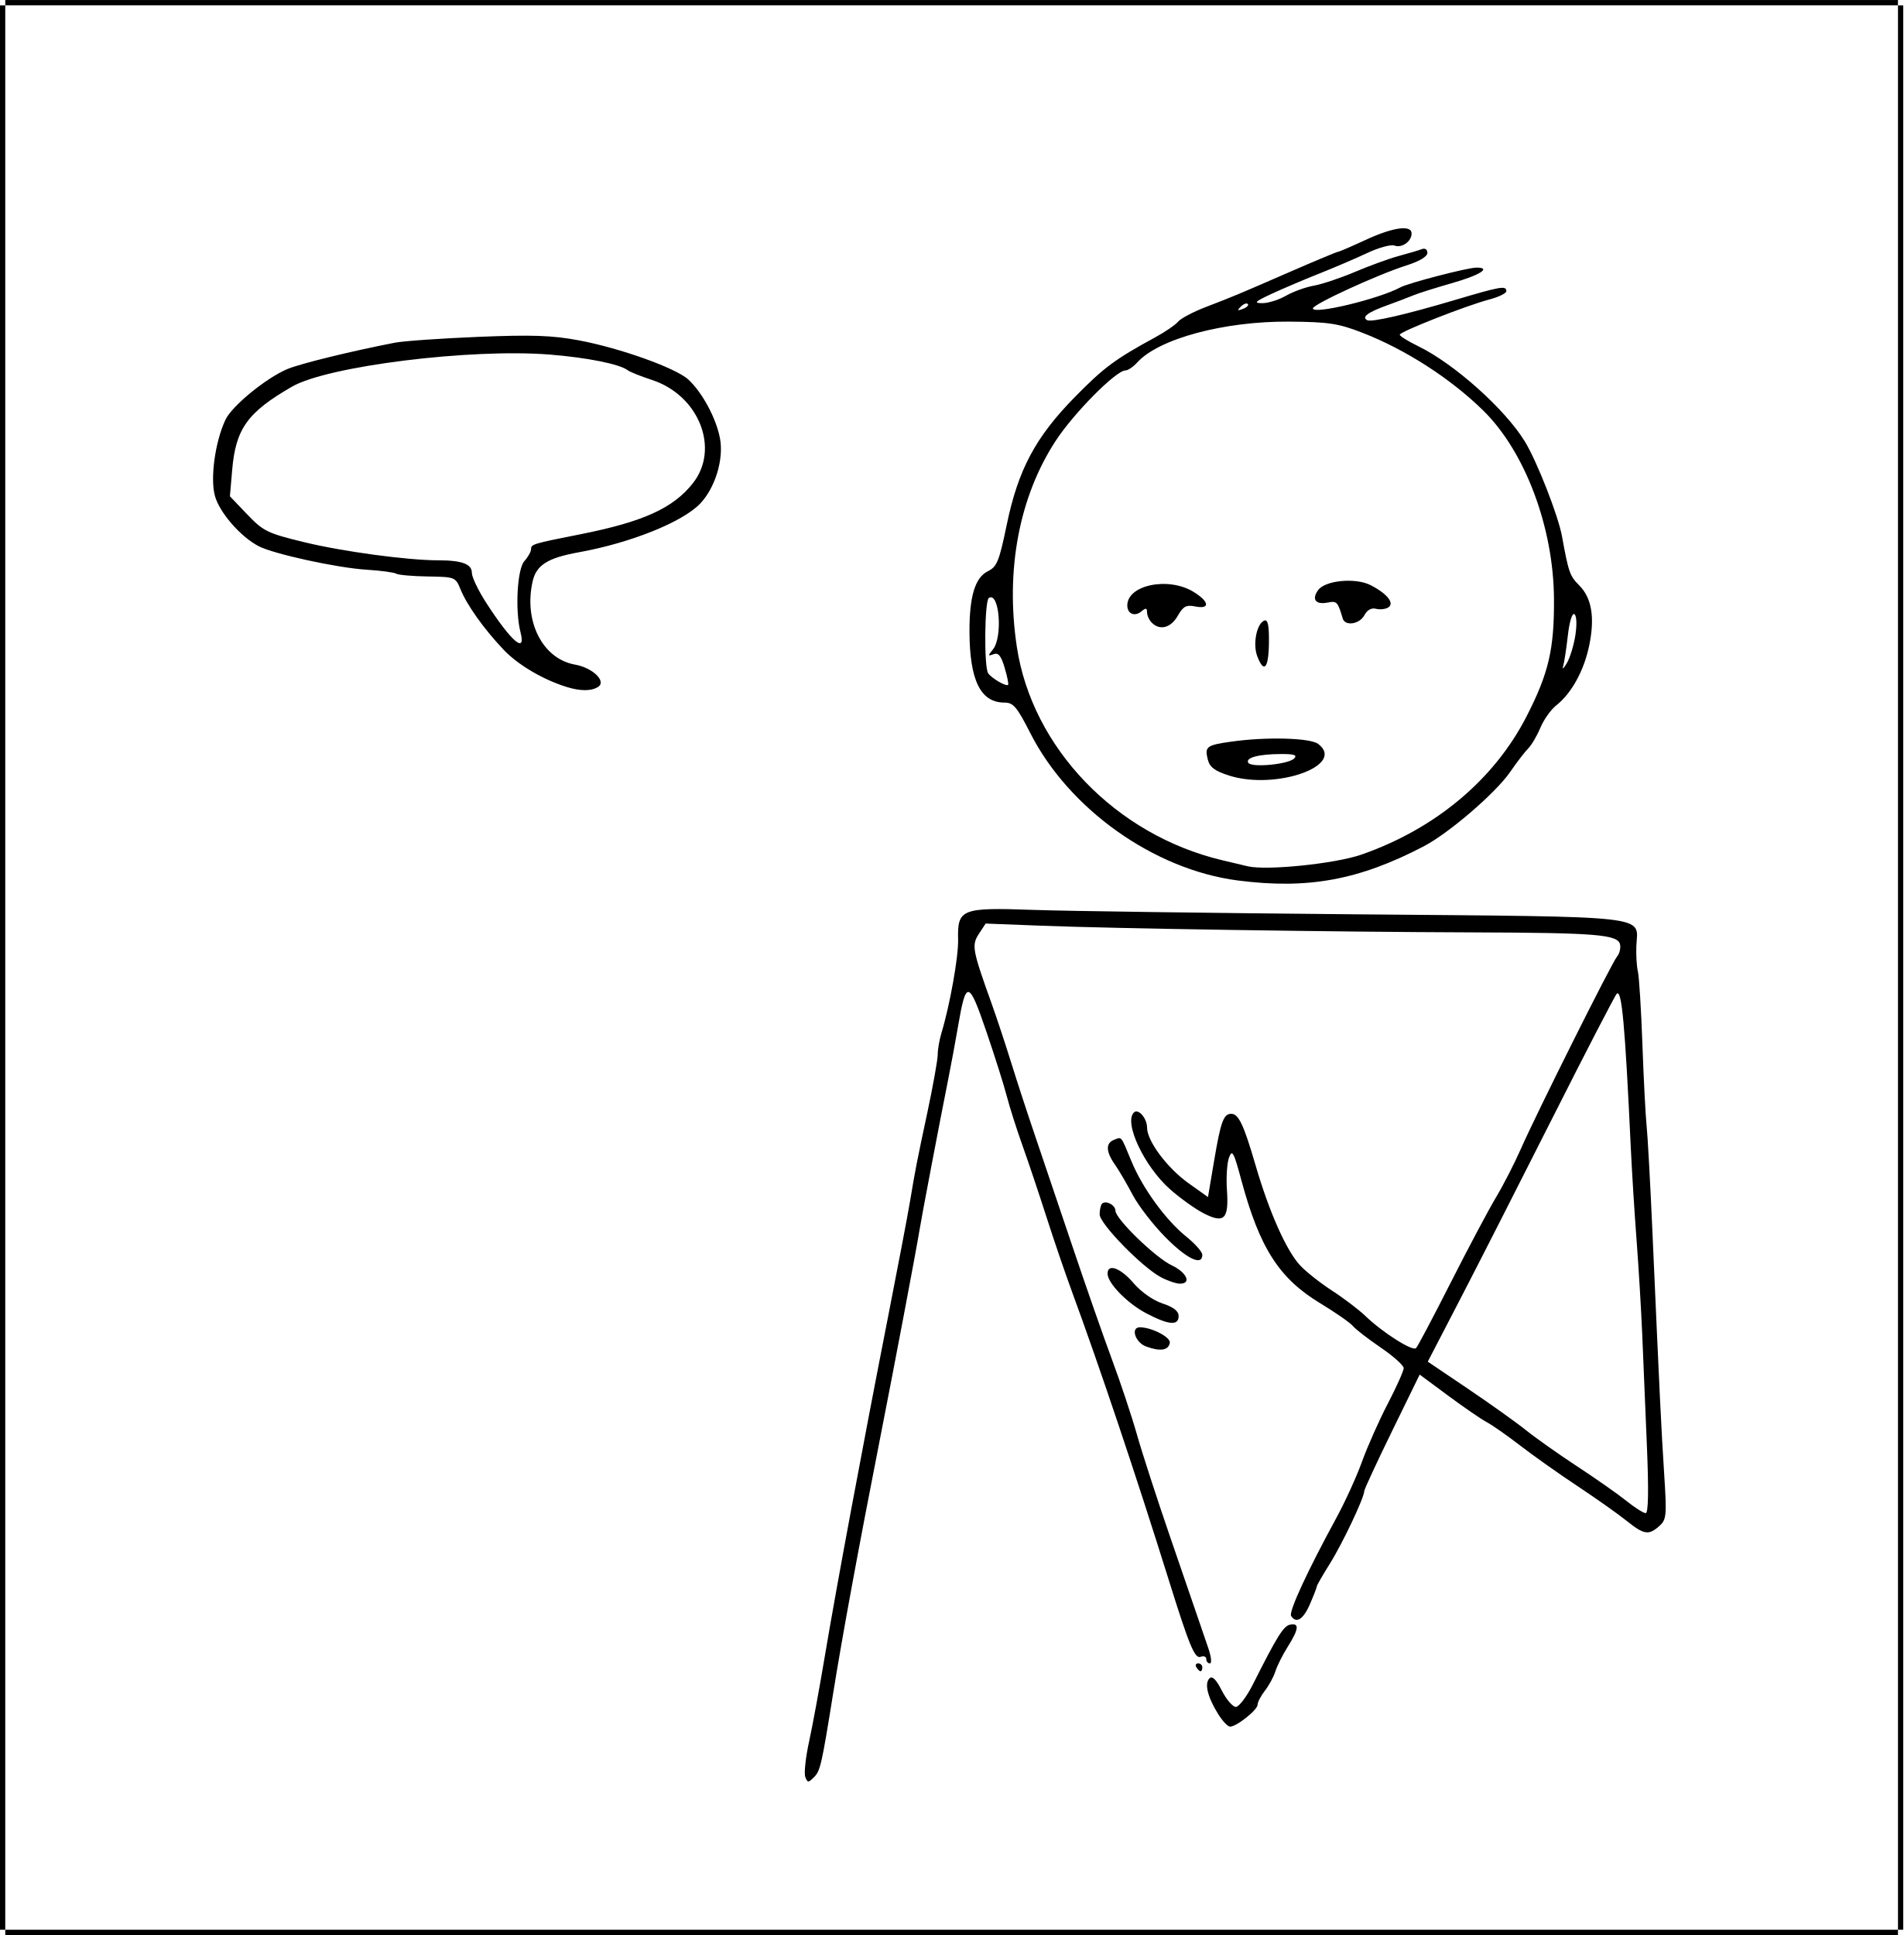
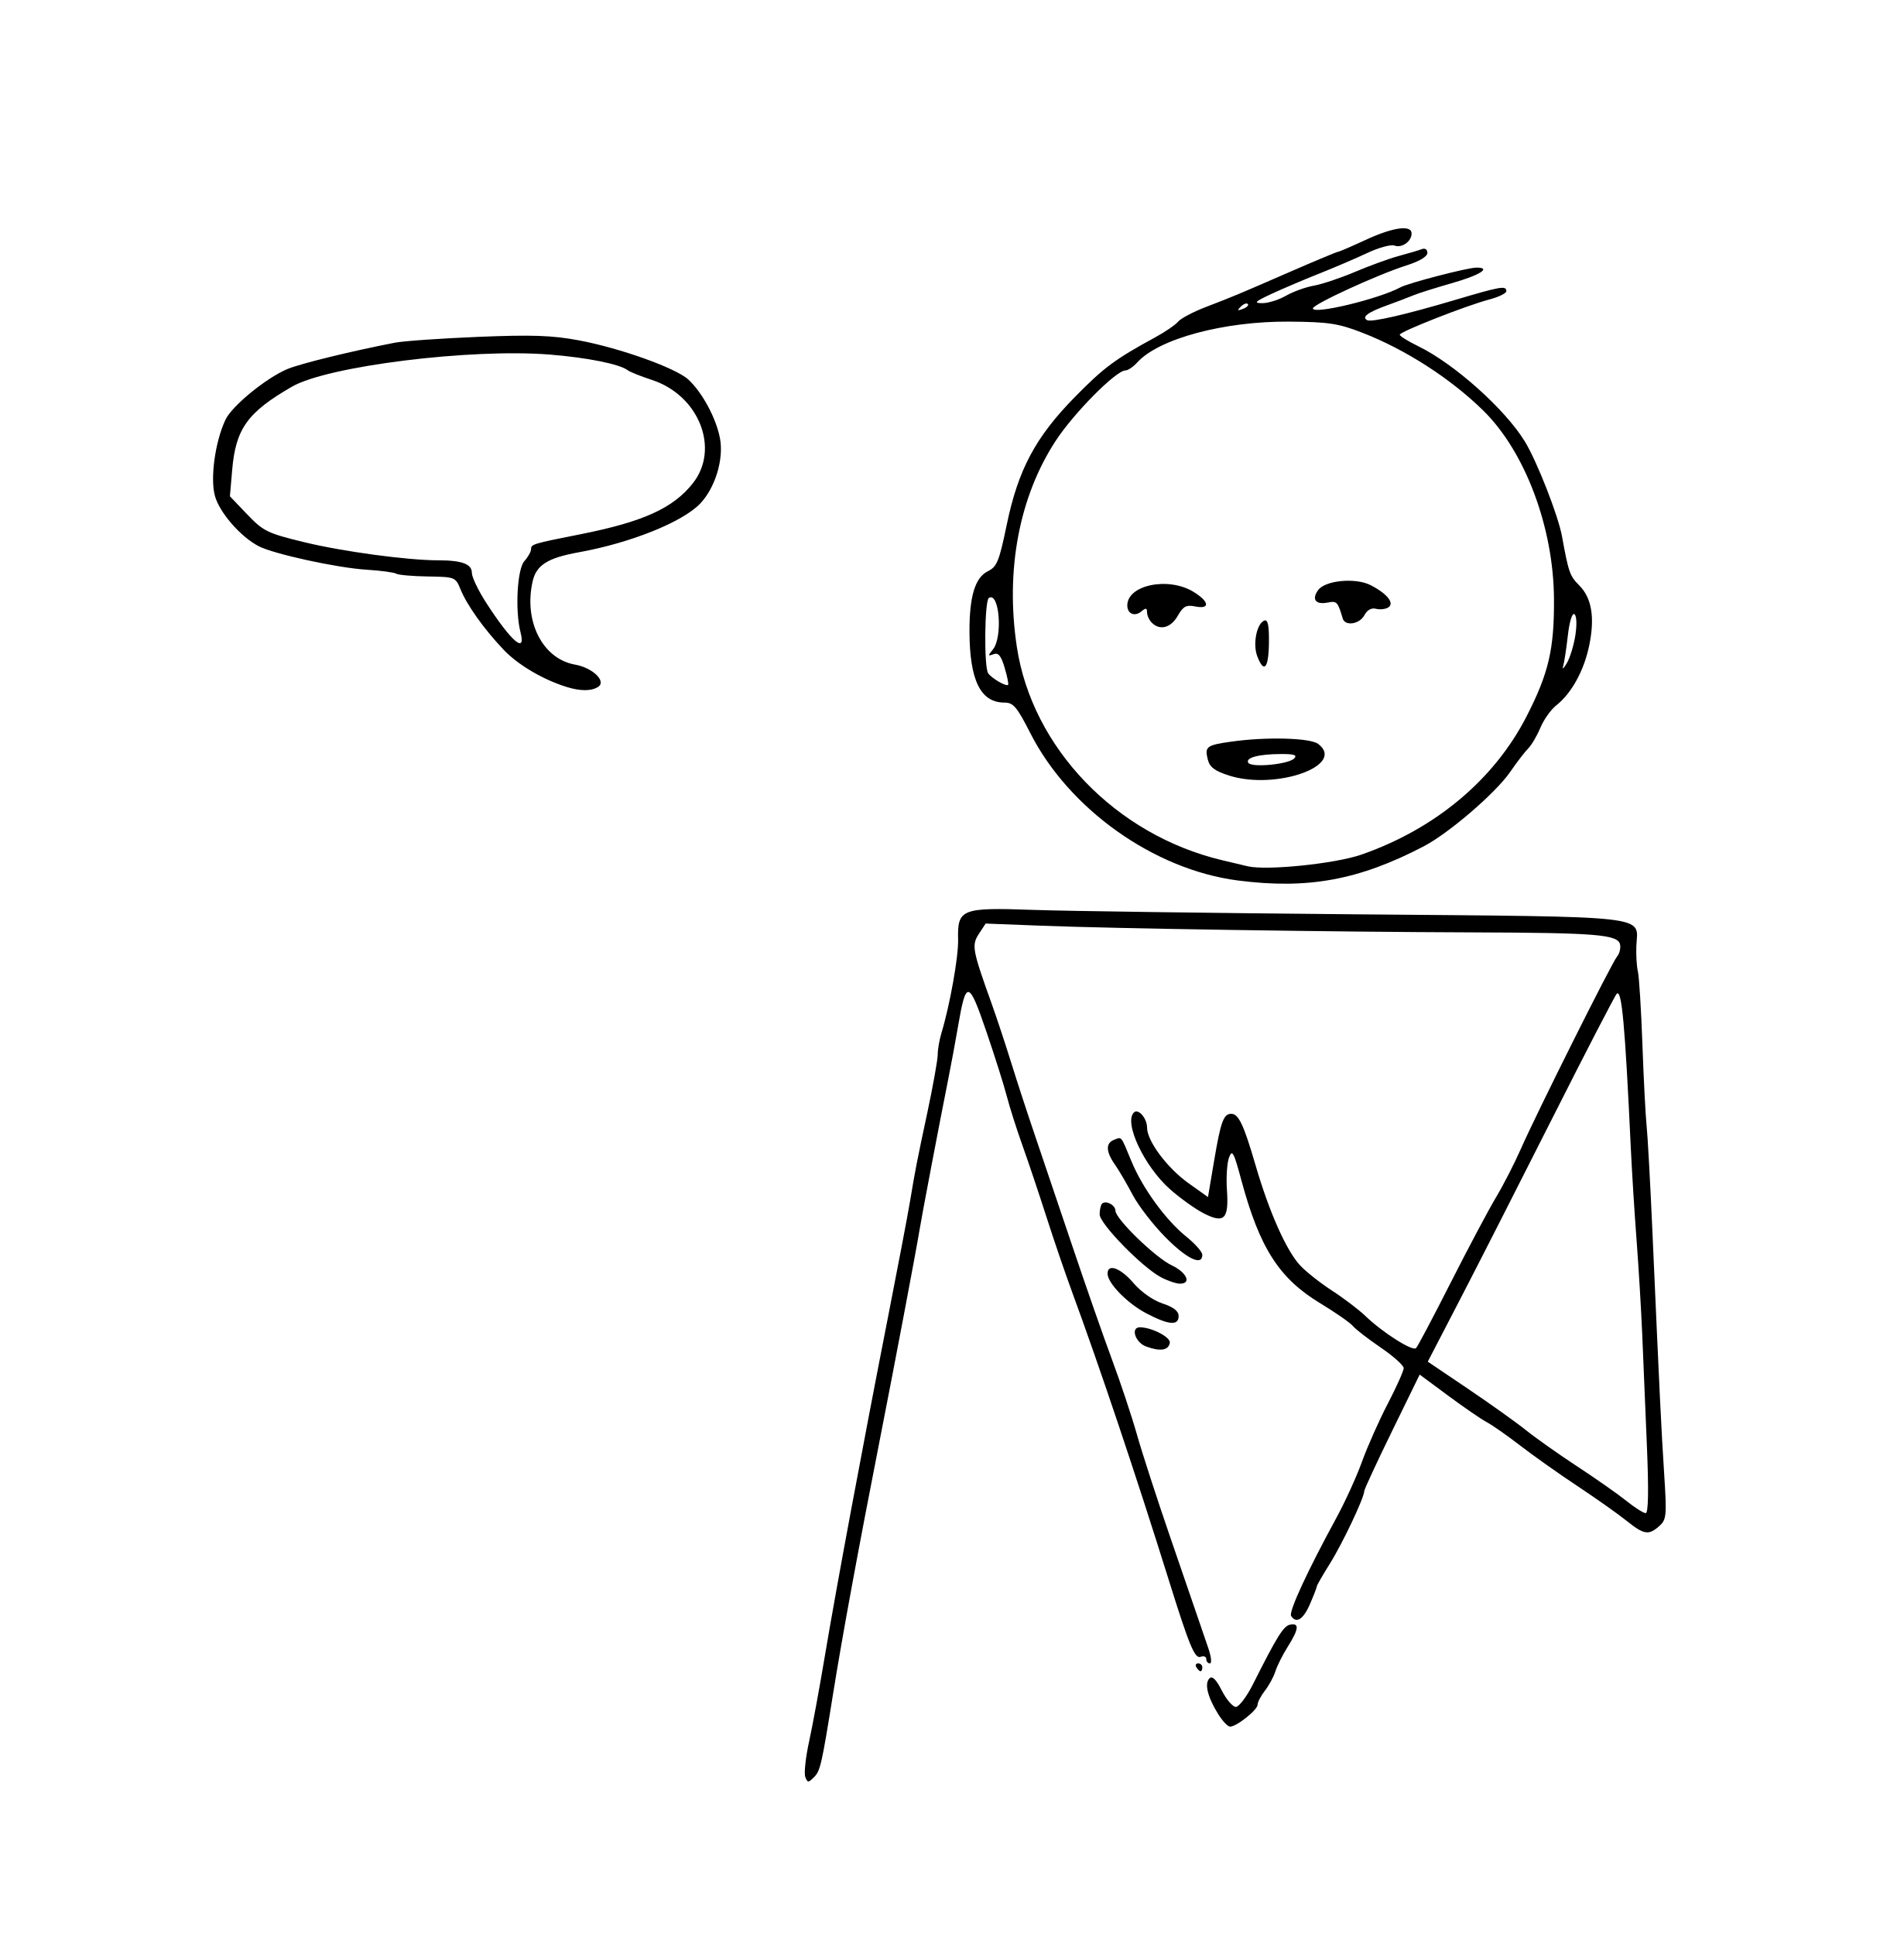
<svg xmlns="http://www.w3.org/2000/svg" width="61.221mm" height="62.241mm" viewBox="0 0 61.221 62.241" version="1.1" id="svg1" xml:space="preserve">
  <defs id="defs1" />
  <g id="layer1" transform="translate(1472.671,3650.721)">
-     <path id="path936" d="m -1472.502,-3650.551 h 60.882 v -0.169 h -60.882 z" style="fill:#000000;fill-opacity:1;fill-rule:evenodd;stroke:none;stroke-width:0.353" />
-     <path id="path941-9" d="m -1472.671,-3588.649 h 0.169 v -61.898 h -0.169 z" style="fill:#000000;fill-opacity:1;fill-rule:evenodd;stroke:none;stroke-width:0.353" />
-     <path id="path942" d="m -1411.619,-3588.649 h 0.169 v -61.898 h -0.169 z" style="fill:#000000;fill-opacity:1;fill-rule:evenodd;stroke:none;stroke-width:0.353" />
-     <path id="path952" d="m -1472.502,-3588.48 h 60.882 v -0.169 h -60.882 z" style="fill:#000000;fill-opacity:1;fill-rule:evenodd;stroke:none;stroke-width:0.353" />
    <g id="g1079" transform="matrix(0.2645833,0,0,0.2645833,-4298.275,-3660.876)">
      <path style="fill:#000000" d="m 10777.351,254.406 c -0.166,-0.434 0.04,-2.365 0.462,-4.291 0.42,-1.926 1.288,-6.639 1.929,-10.472 1.366,-8.17 4.596,-25.502 7.658,-41.1 1.194,-6.081 2.389,-12.354 2.655,-13.94 0.714,-4.256 0.814,-4.766 2.155,-11.056 0.676,-3.173 1.234,-6.294 1.24,-6.936 0,-0.642 0.21,-1.832 0.455,-2.644 1.031,-3.414 2.073,-9.253 2.026,-11.35 -0.09,-3.74 0.389,-3.928 9.117,-3.619 4.055,0.144 21.845,0.387 39.534,0.541 36.142,0.315 33.99,0.073 33.808,3.8 -0.05,1.068 0.03,2.482 0.183,3.143 0.153,0.661 0.402,4.663 0.553,8.893 0.152,4.23 0.38,8.665 0.508,9.854 0.128,1.19 0.444,6.922 0.701,12.739 0.9,20.338 1.081,24.076 1.433,29.563 0.329,5.135 0.288,5.588 -0.587,6.369 -1.299,1.16 -1.861,1.068 -4.01,-0.655 -1.026,-0.823 -3.702,-2.713 -5.946,-4.2 -2.245,-1.487 -5.377,-3.704 -6.961,-4.926 -1.584,-1.222 -3.411,-2.5 -4.06,-2.841 -0.648,-0.34 -2.749,-1.781 -4.668,-3.202 l -3.489,-2.584 -3.372,6.899 c -1.855,3.795 -3.372,7.071 -3.372,7.281 0,0.785 -2.644,6.362 -4.173,8.803 -0.873,1.393 -1.587,2.635 -1.587,2.761 0,0.125 -0.375,1.094 -0.834,2.154 -0.813,1.881 -1.683,2.424 -2.294,1.434 -0.307,-0.497 1.986,-5.458 5.509,-11.921 1.056,-1.936 2.456,-5.011 3.113,-6.833 0.656,-1.822 2.065,-4.989 3.13,-7.037 1.065,-2.048 1.936,-3.995 1.936,-4.325 0,-0.33 -1.251,-1.451 -2.779,-2.491 -1.529,-1.04 -3.053,-2.22 -3.387,-2.622 -0.334,-0.403 -2.136,-1.658 -4.006,-2.789 -4.977,-3.011 -7.347,-6.715 -9.567,-14.952 -0.924,-3.431 -1.11,-3.773 -1.498,-2.747 -0.244,0.644 -0.357,2.421 -0.252,3.949 0.244,3.547 -0.324,4.113 -2.836,2.827 -1.01,-0.517 -2.844,-1.83 -4.076,-2.918 -3.132,-2.765 -5.646,-8.091 -4.405,-9.333 0.531,-0.532 1.604,0.689 1.604,1.825 0,1.642 2.445,4.919 5.057,6.779 l 2.351,1.674 0.754,-4.46 c 0.797,-4.719 1.142,-5.662 2.072,-5.662 0.896,0 1.518,1.314 2.957,6.249 1.669,5.725 3.753,10.401 5.434,12.198 0.713,0.762 2.458,2.139 3.877,3.059 1.419,0.92 3.236,2.301 4.038,3.069 2.133,2.042 5.747,4.335 6.165,3.912 0.199,-0.201 2.099,-3.793 4.222,-7.982 2.124,-4.189 4.594,-8.84 5.49,-10.335 0.895,-1.495 2.246,-4.125 3.002,-5.844 1.919,-4.366 11.087,-22.702 11.725,-23.449 0.289,-0.338 0.453,-0.987 0.366,-1.442 -0.236,-1.23 -2.785,-1.442 -17.907,-1.49 -16.94,-0.054 -43.504,-0.464 -52.415,-0.81 l -6.811,-0.264 -0.819,1.251 c -0.902,1.379 -0.8,1.943 1.525,8.418 0.618,1.719 1.693,4.963 2.39,7.211 0.697,2.247 2.004,6.249 2.905,8.893 0.9,2.644 2.947,8.701 4.548,13.46 1.601,4.759 3.765,10.954 4.809,13.766 1.045,2.812 2.412,6.922 3.038,9.133 0.626,2.211 2.44,7.806 4.032,12.432 1.591,4.627 3.152,9.169 3.467,10.095 0.316,0.925 0.853,2.494 1.193,3.485 0.34,0.991 0.42,1.803 0.177,1.803 -0.243,0 -0.441,-0.239 -0.441,-0.532 0,-0.293 -0.309,-0.414 -0.686,-0.269 -0.707,0.272 -1.376,-1.34 -3.861,-9.294 -3.963,-12.689 -8.416,-25.956 -11.778,-35.091 -0.827,-2.247 -2.23,-6.357 -3.119,-9.133 -0.888,-2.776 -2.195,-6.67 -2.905,-8.653 -0.709,-1.983 -1.569,-4.687 -1.909,-6.009 -0.341,-1.322 -1.469,-4.886 -2.507,-7.92 -2.118,-6.191 -2.446,-6.238 -3.425,-0.492 -0.293,1.719 -0.835,4.639 -1.205,6.489 -1.012,5.059 -3.214,16.627 -3.477,18.267 -0.378,2.346 -2.995,16.168 -4.824,25.477 -2.577,13.113 -4.544,23.801 -5.661,30.765 -1.398,8.712 -1.569,9.462 -2.323,10.217 -0.704,0.705 -0.793,0.704 -1.071,-0.02 z m 102.324,-40.121 c -0.184,-4.428 -0.439,-10.539 -0.568,-13.58 -0.128,-3.04 -0.439,-8.232 -0.691,-11.537 -0.252,-3.305 -0.569,-8.388 -0.706,-11.296 -0.701,-14.98 -1.096,-19.291 -1.709,-18.672 -0.221,0.223 -3.73,7.003 -7.798,15.067 -4.068,8.064 -9.146,18.035 -11.284,22.157 l -3.889,7.496 4.897,3.306 c 2.693,1.818 5.869,4.085 7.057,5.038 1.188,0.952 3.996,2.936 6.241,4.407 2.244,1.471 4.92,3.348 5.946,4.171 1.026,0.823 2.085,1.495 2.352,1.495 0.323,0 0.374,-2.715 0.152,-8.052 z m -52.15,32.447 c -1.27,-2.059 -1.662,-3.678 -1.043,-4.299 0.349,-0.35 0.809,0.1 1.511,1.477 0.554,1.089 1.322,1.98 1.705,1.98 0.384,0 1.322,-1.244 2.087,-2.764 2.933,-5.835 3.712,-7.084 4.521,-7.24 1.135,-0.219 1.051,0.549 -0.294,2.683 -0.621,0.986 -1.299,2.334 -1.506,2.995 -0.207,0.661 -0.778,1.718 -1.27,2.348 -0.492,0.631 -0.894,1.401 -0.894,1.712 0,0.631 -2.557,2.669 -3.348,2.669 -0.278,0 -0.94,-0.703 -1.469,-1.562 z m -2.623,-5.648 c -0.164,-0.264 -0.07,-0.481 0.211,-0.481 0.28,0 0.509,0.216 0.509,0.481 0,0.264 -0.1,0.481 -0.212,0.481 -0.116,0 -0.345,-0.216 -0.508,-0.481 z m -6.121,-39.009 c -1.315,-0.487 -1.912,-2.331 -0.754,-2.331 1.445,0 3.776,1.215 3.644,1.899 -0.176,0.915 -1.178,1.065 -2.89,0.432 z m 0.06,-4.014 c -2.327,-1.214 -4.741,-3.68 -4.741,-4.843 0,-1.27 1.578,-0.696 3.155,1.149 0.919,1.075 2.376,2.1 3.526,2.48 1.348,0.446 1.959,0.923 1.959,1.532 0,1.192 -1.191,1.095 -3.899,-0.318 z m 1.739,-4.41 c -2.301,-1.226 -7.44,-6.5 -7.44,-7.636 0,-0.557 0.129,-1.141 0.287,-1.299 0.453,-0.454 1.633,0.165 1.633,0.857 0,0.988 4.851,5.695 6.84,6.636 1.854,0.877 2.451,2.263 0.96,2.229 -0.462,-0.011 -1.488,-0.364 -2.28,-0.786 z m 0.569,-4.843 c -1.505,-1.52 -3.304,-3.846 -3.998,-5.168 -0.694,-1.322 -1.664,-2.978 -2.156,-3.679 -1.105,-1.575 -1.141,-2.613 -0.106,-3.01 0.965,-0.371 0.798,-0.576 2.113,2.604 1.365,3.302 4.178,7.163 6.695,9.188 1.058,0.852 1.924,1.837 1.924,2.189 0,1.393 -1.869,0.506 -4.472,-2.123 z m 8.792,-43.385 c -10.173,-1.313 -20.518,-8.655 -25.226,-17.903 -1.641,-3.222 -2.066,-3.724 -3.163,-3.725 -2.897,-0.005 -4.222,-2.711 -4.239,-8.655 -0.01,-4.265 0.686,-6.548 2.235,-7.313 1.108,-0.547 1.374,-1.202 2.299,-5.666 1.384,-6.685 3.496,-10.642 8.281,-15.516 3.515,-3.581 4.886,-4.599 9.762,-7.252 1.205,-0.655 2.456,-1.511 2.779,-1.902 0.324,-0.391 1.823,-1.186 3.331,-1.767 3.556,-1.371 3.68,-1.422 10.269,-4.29 3.085,-1.343 5.716,-2.441 5.847,-2.441 0.131,0 1.639,-0.649 3.35,-1.442 3.345,-1.55 5.596,-1.864 5.596,-0.78 0,0.962 -1.196,1.805 -2.08,1.465 -0.419,-0.161 -1.904,0.244 -3.301,0.9 -1.396,0.656 -4.051,1.793 -5.899,2.527 -1.849,0.734 -4.441,1.837 -5.761,2.452 -2.023,0.942 -2.197,1.118 -1.107,1.122 0.711,0.003 2.007,-0.404 2.88,-0.904 0.873,-0.5 2.398,-1.05 3.389,-1.224 0.991,-0.174 3.259,-0.934 5.04,-1.69 1.782,-0.756 4.171,-1.623 5.309,-1.927 1.139,-0.304 2.381,-0.672 2.76,-0.818 0.41,-0.158 0.69,0.026 0.69,0.452 0,0.443 -0.962,1.022 -2.52,1.516 -3.512,1.114 -11.4,4.735 -11.4,5.233 0,0.784 8.044,-1.153 10.641,-2.562 0.974,-0.528 8.178,-2.398 9.24,-2.398 1.876,0 0.444,0.912 -2.96,1.885 -2.047,0.585 -4.153,1.249 -4.681,1.475 -0.528,0.226 -1.993,0.784 -3.256,1.24 -2.309,0.835 -3.073,1.406 -2.392,1.789 0.511,0.287 4.715,-0.68 10.742,-2.472 5.517,-1.64 6.187,-1.754 6.187,-1.052 0,0.254 -0.918,0.704 -2.04,1.001 -2.843,0.75 -10.921,3.925 -10.921,4.292 0,0.166 1.007,0.792 2.237,1.391 4.394,2.137 10.584,7.67 12.98,11.601 1.478,2.425 4.055,9.011 4.514,11.537 0.791,4.36 0.945,4.798 2.085,5.94 1.531,1.533 1.925,3.907 1.216,7.325 -0.633,3.053 -2.148,5.805 -3.998,7.262 -0.654,0.516 -1.525,1.74 -1.934,2.721 -0.409,0.981 -1.076,2.116 -1.483,2.523 -0.407,0.407 -1.394,1.693 -2.194,2.858 -1.743,2.536 -7.435,7.434 -10.5,9.036 -7.866,4.109 -14.093,5.254 -22.604,4.155 z m 15.023,-3.145 c 8.986,-3.132 16.138,-9.118 20.076,-16.803 2.687,-5.245 3.372,-8.176 3.334,-14.273 -0.05,-8.718 -3.517,-17.936 -8.615,-22.926 -3.981,-3.897 -9.464,-7.423 -14.697,-9.449 -2.915,-1.129 -4.091,-1.307 -8.881,-1.345 -7.904,-0.063 -15.867,2.078 -18.48,4.97 -0.478,0.529 -1.117,0.962 -1.42,0.962 -1.152,0 -6.285,5.182 -8.502,8.582 -4.431,6.797 -6.111,15.72 -4.71,25.011 1.854,12.289 12.038,22.88 24.952,25.949 1.188,0.282 2.592,0.616 3.12,0.741 2.304,0.545 10.642,-0.311 13.823,-1.419 z m -16.097,-9.613 c -1.735,-0.554 -2.346,-1.013 -2.578,-1.937 -0.396,-1.579 -0.169,-1.754 2.819,-2.18 4.25,-0.606 9.62,-0.469 10.596,0.271 3.443,2.613 -5.147,5.662 -10.837,3.846 z m 7.919,-2.074 c 0.41,-0.411 0.01,-0.547 -1.589,-0.542 -2.72,0.008 -4.369,0.448 -3.988,1.065 0.382,0.62 4.854,0.2 5.577,-0.523 z m -4.491,-12.446 c -0.563,-1.48 -0.05,-4.015 0.883,-4.325 0.416,-0.139 0.57,0.637 0.541,2.726 -0.04,3.12 -0.606,3.751 -1.424,1.599 z m -12.819,-4.062 c -0.317,-0.317 -0.576,-0.885 -0.576,-1.261 0,-0.544 -0.143,-0.565 -0.699,-0.103 -0.804,0.668 -1.701,0.282 -1.701,-0.732 0,-2.495 4.986,-3.524 8.041,-1.659 1.939,1.184 2.064,2.149 0.229,1.782 -1.105,-0.221 -1.468,-0.028 -2.138,1.142 -0.841,1.468 -2.17,1.818 -3.156,0.831 z m 23.217,-0.505 c -0.613,-2.059 -0.709,-2.158 -1.857,-1.938 -1.45,0.277 -1.951,-0.4 -1.13,-1.525 0.87,-1.191 4.57,-1.531 6.391,-0.588 2.026,1.049 2.932,2.205 2.121,2.707 -0.342,0.212 -1.012,0.283 -1.488,0.158 -0.545,-0.143 -1.065,0.146 -1.404,0.78 -0.587,1.098 -2.346,1.369 -2.633,0.406 z m -41.105,5.975 c -0.437,-1.463 -0.765,-1.86 -1.353,-1.639 -0.692,0.259 -0.699,0.196 -0.07,-0.579 1.218,-1.498 0.783,-7.054 -0.491,-6.266 -0.532,0.329 -0.61,8.388 -0.09,9.16 0.41,0.606 2.191,1.644 2.422,1.412 0.09,-0.087 -0.102,-1.026 -0.42,-2.087 z m 69.394,-3.996 c 0.195,-1.302 0.141,-2.346 -0.132,-2.514 -0.268,-0.166 -0.603,0.939 -0.793,2.619 -0.181,1.599 -0.438,3.271 -0.572,3.716 -0.133,0.445 0.07,0.268 0.461,-0.393 0.386,-0.661 0.853,-2.204 1.036,-3.428 z m -39.828,-40.222 c -0.148,-0.148 -0.535,-3.05e-4 -0.861,0.328 -0.471,0.475 -0.415,0.53 0.269,0.269 0.473,-0.181 0.739,-0.449 0.592,-0.597 z m -82.818,46.561 c -2.884,-0.895 -5.924,-2.692 -7.666,-4.531 -2.393,-2.526 -4.449,-5.41 -5.234,-7.34 -0.603,-1.483 -0.675,-1.511 -3.982,-1.561 -1.853,-0.028 -3.577,-0.18 -3.831,-0.338 -0.255,-0.158 -1.892,-0.377 -3.638,-0.487 -3.566,-0.225 -11.264,-1.905 -13.092,-2.858 -2.211,-1.153 -4.775,-4.107 -5.319,-6.129 -0.581,-2.162 0.03,-6.566 1.282,-9.237 0.785,-1.675 4.955,-5.089 7.534,-6.168 1.575,-0.659 7.742,-2.171 13.064,-3.203 1.056,-0.205 5.611,-0.524 10.121,-0.709 6.554,-0.269 9.015,-0.184 12.259,0.425 5.024,0.943 11.806,3.373 13.308,4.77 1.705,1.584 3.387,4.72 3.842,7.161 0.468,2.508 -0.572,5.954 -2.378,7.879 -2.116,2.256 -8.475,4.816 -14.778,5.951 -3.784,0.681 -5.169,1.55 -5.621,3.525 -1.113,4.862 1.207,9.432 5.143,10.131 2.159,0.383 3.872,2.04 2.807,2.715 -0.823,0.521 -2.149,0.523 -3.821,0.004 z m -5.602,-6.635 c -0.679,-2.639 -0.409,-7.699 0.462,-8.663 0.451,-0.498 0.819,-1.155 0.819,-1.46 0,-0.596 0.201,-0.657 6.001,-1.807 7.62,-1.512 11.254,-3.158 13.658,-6.187 3.331,-4.198 0.757,-10.706 -4.975,-12.577 -1.344,-0.439 -2.659,-0.964 -2.923,-1.168 -0.976,-0.752 -4.931,-1.548 -9.512,-1.913 -9.582,-0.764 -26.966,1.398 -31.299,3.892 -5.423,3.123 -6.859,5.119 -7.289,10.133 l -0.275,3.203 2.106,2.205 c 1.955,2.047 2.451,2.289 6.907,3.372 4.716,1.147 12.538,2.205 16.321,2.209 2.881,0.003 4.08,0.451 4.08,1.526 0,0.519 0.794,2.17 1.764,3.669 3.042,4.699 4.844,6.246 4.155,3.567 z" id="path1" />
    </g>
  </g>
</svg>
